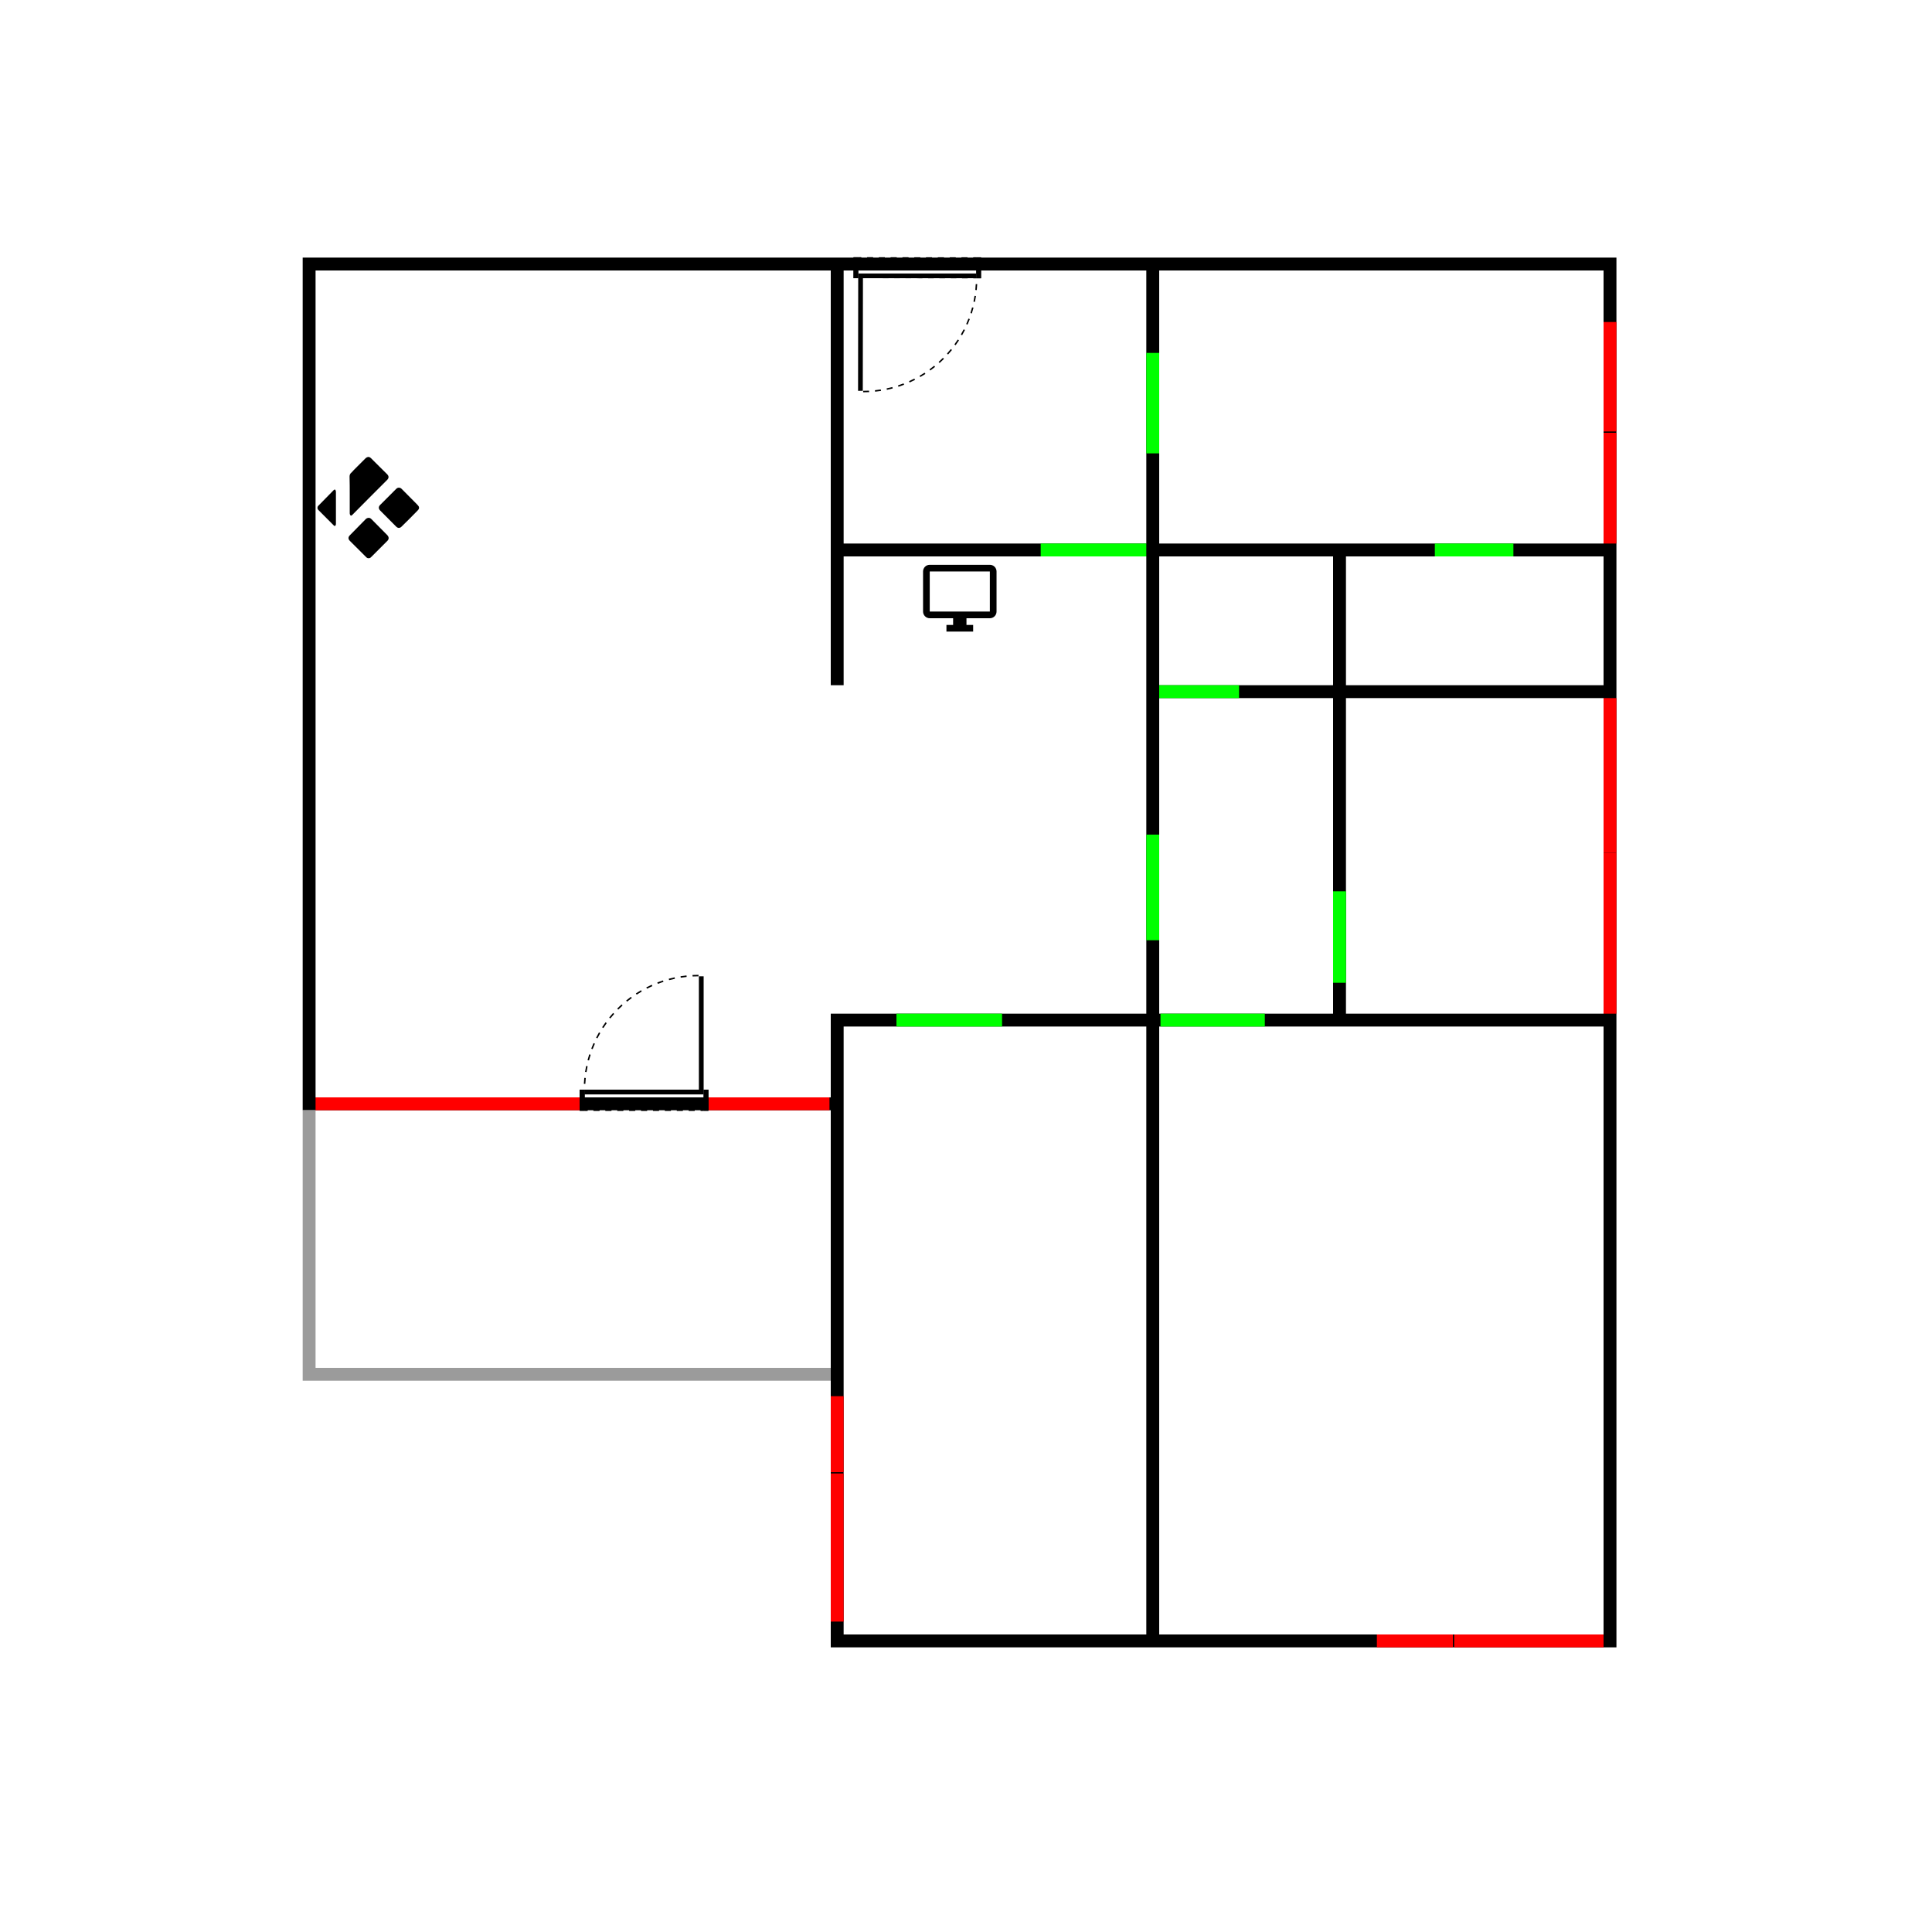
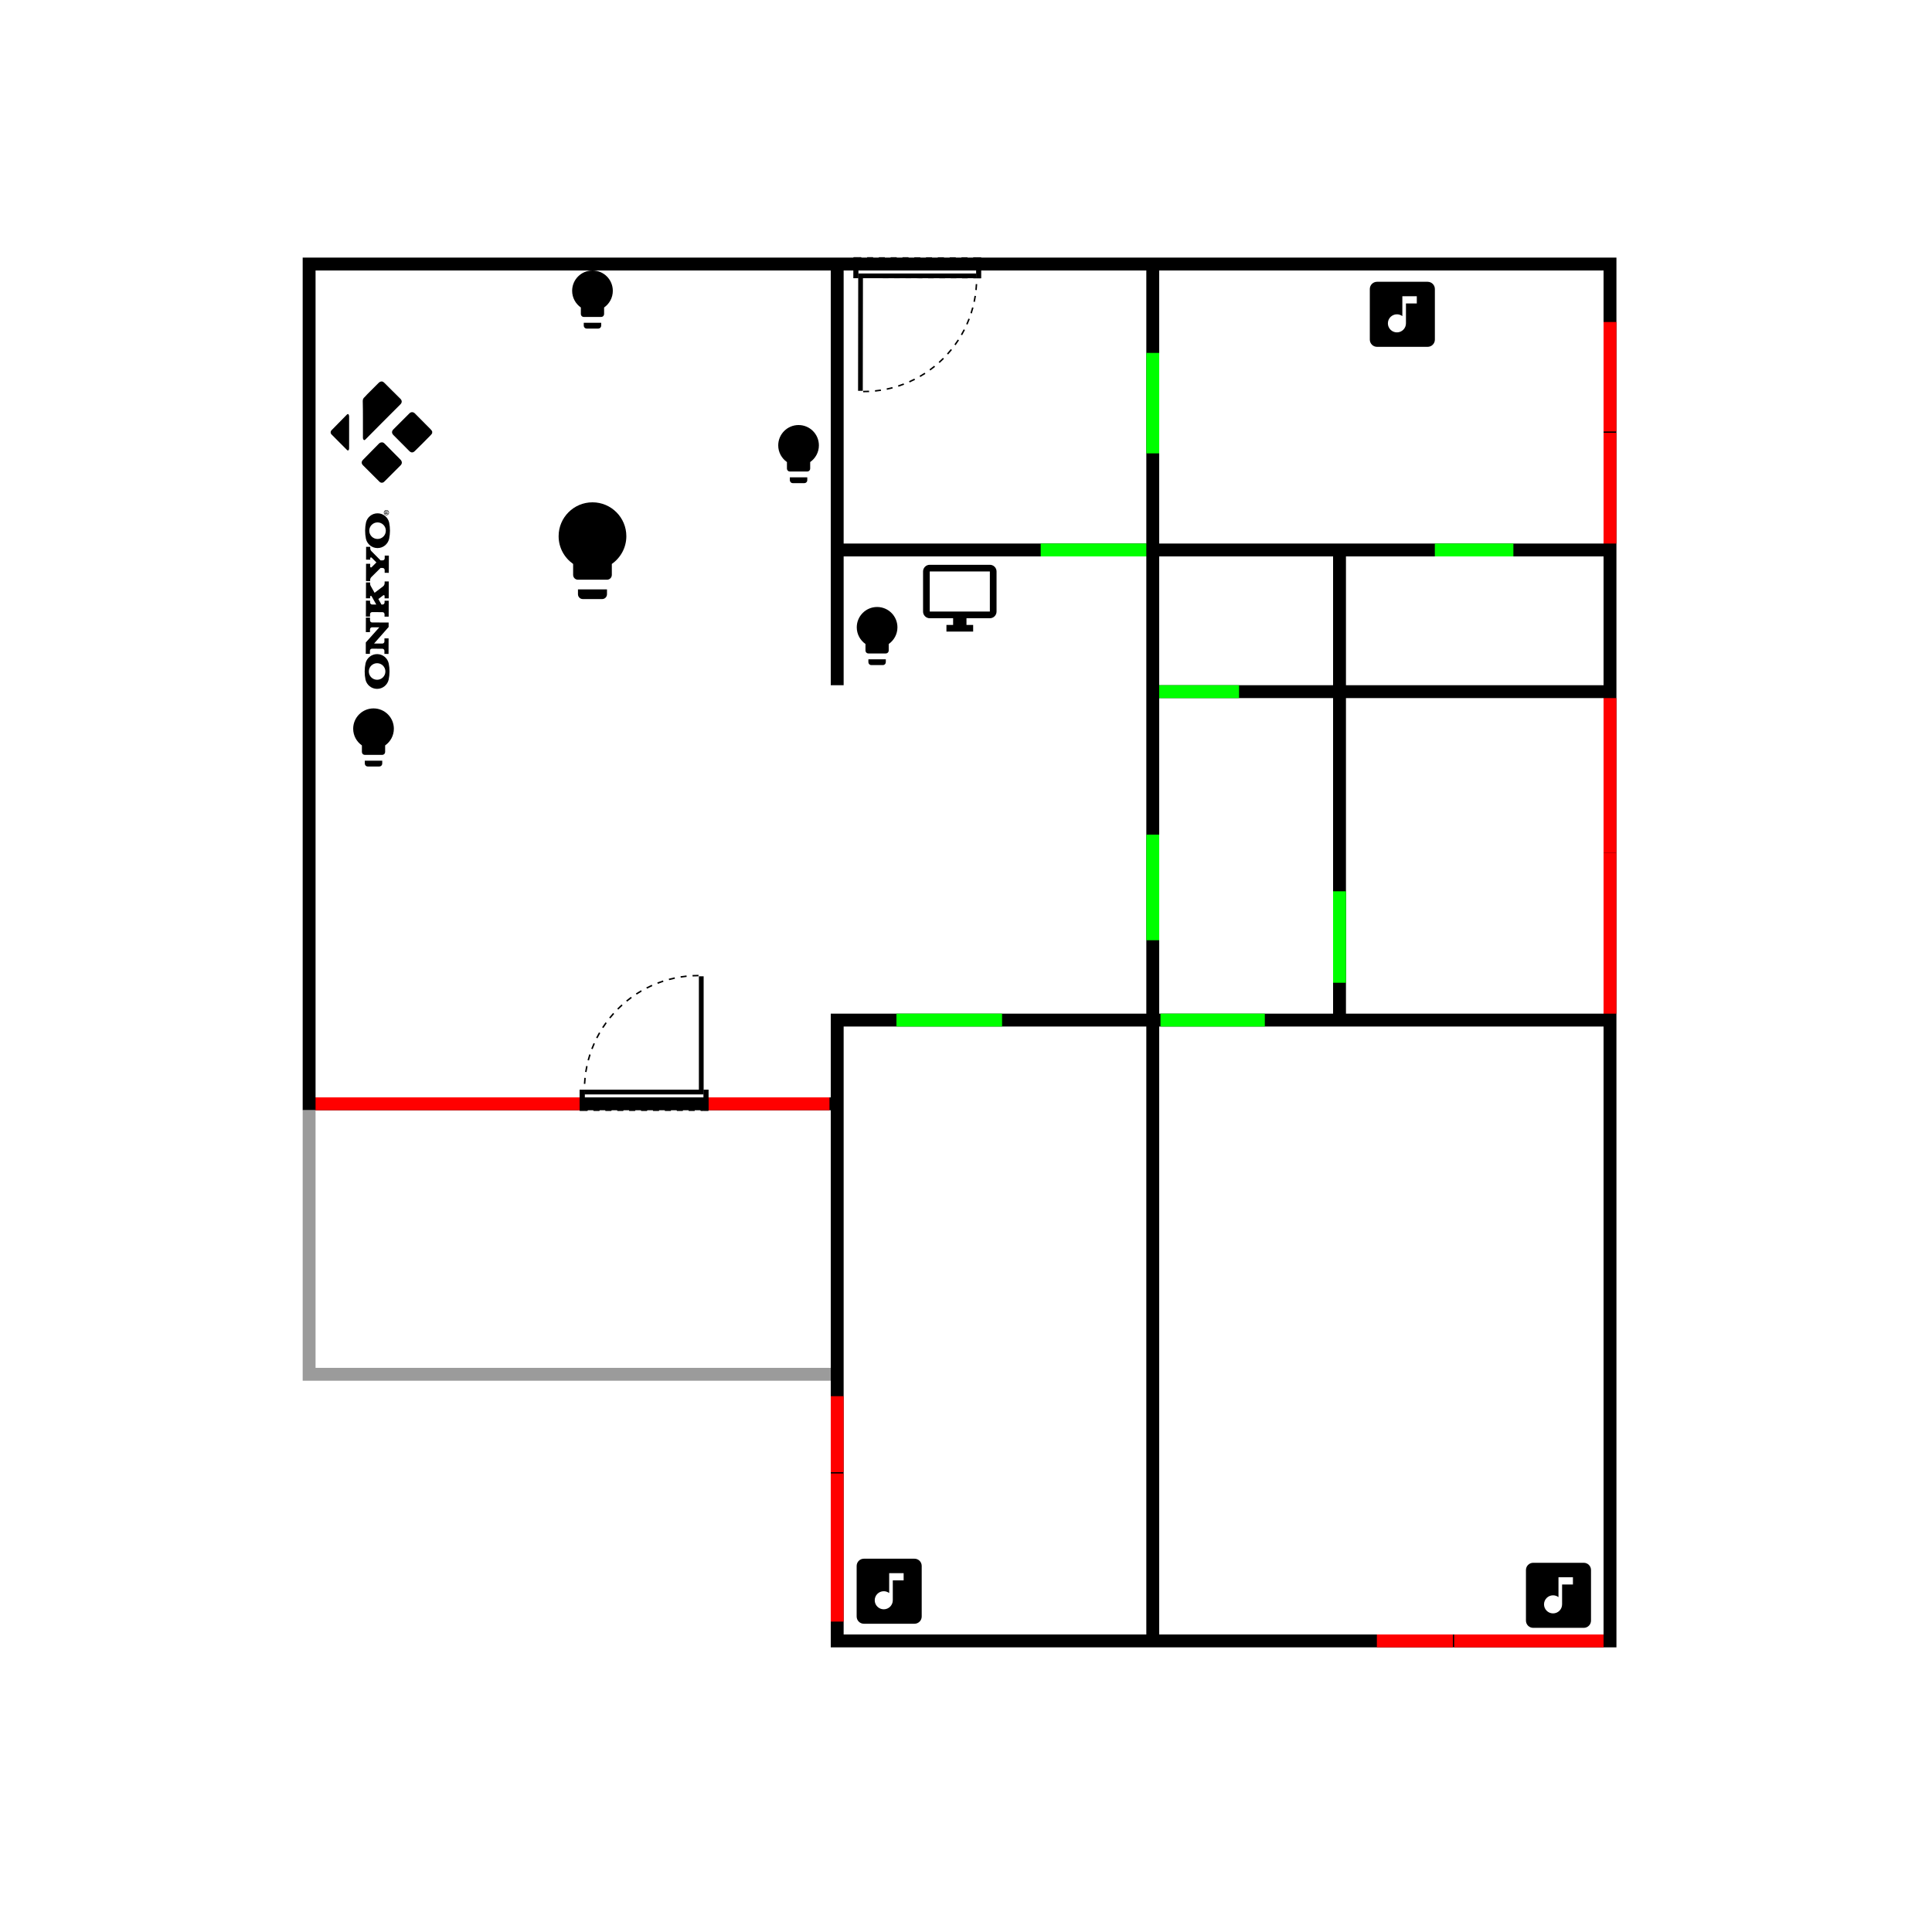
<svg xmlns="http://www.w3.org/2000/svg" xmlns:ns1="http://www.openswatchbook.org/uri/2009/osb" width="1500cm" height="1500cm" viewBox="0 0 15000 15000" version="1.1" id="svg8">
  <defs id="defs2">
    <linearGradient id="linearGradient4512" ns1:paint="solid">
      <stop style="stop-color:#000000;stop-opacity:1;" offset="0" id="stop4510" />
    </linearGradient>
  </defs>
  <g id="layer1" transform="translate(0,14703)">
    <path style="opacity:1;vector-effect:none;fill:#000000;fill-opacity:1;stroke:none;stroke-width:37.795;stroke-linecap:butt;stroke-linejoin:miter;stroke-miterlimit:4;stroke-dasharray:none;stroke-dashoffset:0;stroke-opacity:1;font-variant-east_asian:normal" d="M 8881.889 7559.055 L 8881.889 7937.008 L 8881.891 7937.008 L 8881.891 32201.578 L 8881.891 32201.58 L 8881.891 32579.512 L 8881.891 32579.531 L 24377.953 32579.531 L 24377.953 48340.158 L 24377.953 48340.16 L 47433.07 48340.16 L 47433.07 48340.158 L 47433.072 48340.158 L 47433.072 7559.055 L 47433.068 7559.055 L 8881.889 7559.055 z M 9259.842 7937.008 L 24377.953 7937.008 L 24377.953 15949.605 L 24377.953 15949.607 L 24377.953 16327.557 L 24377.953 16327.559 L 24377.953 20107.061 L 24377.953 20107.062 L 24755.904 20107.062 L 24755.906 20107.061 L 24755.906 16327.559 L 33637.795 16327.559 L 33637.795 20107.092 L 33637.795 20485.043 L 33637.795 29744.885 L 24755.904 29744.885 L 24377.953 29744.885 L 24377.953 29744.887 L 24377.953 30122.838 L 24377.953 32201.578 L 9259.842 32201.578 L 9259.842 7937.008 z M 24755.906 7937.008 L 33637.795 7937.008 L 33637.795 15949.605 L 24755.906 15949.605 L 24755.906 7937.008 z M 34015.748 7937.008 L 47055.117 7937.008 L 47055.117 15949.605 L 39496.062 15949.605 L 39118.111 15949.605 L 34015.748 15949.605 L 34015.748 7937.008 z M 34015.748 16327.559 L 39118.109 16327.559 L 39118.109 20107.09 L 34015.748 20107.09 L 34015.748 16327.559 z M 39496.062 16327.559 L 47055.117 16327.559 L 47055.117 20107.09 L 39496.062 20107.09 L 39496.062 16327.559 z M 34015.748 20485.043 L 39118.109 20485.043 L 39118.109 29744.885 L 34015.748 29744.885 L 34015.748 20485.043 z M 39496.062 20485.043 L 47055.117 20485.043 L 47055.117 29744.885 L 39496.062 29744.885 L 39496.062 20485.043 z M 24755.904 30122.838 L 33637.795 30122.838 L 33637.795 47962.205 L 24755.904 47962.205 L 24755.904 32579.531 L 24755.906 32579.531 L 24755.906 32201.58 L 24755.904 32201.578 L 24755.904 30122.838 z M 34015.748 30122.838 L 47055.117 30122.838 L 47055.117 47962.205 L 34015.748 47962.205 L 34015.748 30122.838 z " transform="matrix(0.2645833,0,0,0.2645833,0,-14703)" id="rect3687" />
    <path style="opacity:1;vector-effect:none;fill:#9b9b9b;fill-opacity:1;stroke:none;stroke-width:37.795;stroke-linecap:butt;stroke-linejoin:miter;stroke-miterlimit:4;stroke-dasharray:none;stroke-dashoffset:0;stroke-opacity:1" d="M 8881.891 32579.529 L 8881.891 40138.584 L 8881.891 40516.537 L 8881.891 40516.539 L 24377.953 40516.539 L 24377.953 40138.584 L 9259.842 40138.584 L 9259.842 32579.529 L 8881.891 32579.529 z " transform="matrix(0.2645833,0,0,0.2645833,0,-14703)" id="rect4545" />
    <rect style="opacity:1;vector-effect:none;fill:#ff0000;fill-opacity:1;stroke:none;stroke-width:10;stroke-linecap:butt;stroke-linejoin:miter;stroke-miterlimit:4;stroke-dasharray:none;stroke-dashoffset:0;stroke-opacity:1;font-variant-east_asian:normal" id="rect4552" width="2050" height="100" x="2450" y="-6182.999" ry="0" />
    <rect style="opacity:1;vector-effect:none;fill:#ff0000;fill-opacity:1;stroke:none;stroke-width:10;stroke-linecap:butt;stroke-linejoin:miter;stroke-miterlimit:4;stroke-dasharray:none;stroke-dashoffset:0;stroke-opacity:1;font-variant-east_asian:normal" id="rect4554" width="940" height="100" x="5500" y="-6183" ry="0" />
    <rect style="fill:#ff0000;fill-opacity:1;stroke:none;stroke-width:10;stroke-miterlimit:4;stroke-dasharray:none;stroke-dashoffset:0;stroke-opacity:1;font-variant-east_asian:normal;opacity:1;vector-effect:none;stroke-linecap:butt;stroke-linejoin:miter" id="rect4563" width="100" height="1149.997" x="6450" y="-3262.999" ry="0" />
    <rect style="opacity:1;vector-effect:none;fill:#ff0000;fill-opacity:1;stroke:none;stroke-width:10;stroke-linecap:butt;stroke-linejoin:miter;stroke-miterlimit:4;stroke-dasharray:none;stroke-dashoffset:0;stroke-opacity:1;font-variant-east_asian:normal" id="rect4565" width="100" height="590" x="6450" y="-3862.999" ry="0" />
    <rect style="opacity:1;vector-effect:none;fill:#ff0000;fill-opacity:1;stroke:none;stroke-width:10;stroke-linecap:butt;stroke-linejoin:miter;stroke-miterlimit:4;stroke-dasharray:none;stroke-dashoffset:0;stroke-opacity:1;font-variant-east_asian:normal" id="rect4591" width="1160" height="100" x="11290" y="-2012.999" ry="0" />
    <rect style="opacity:1;vector-effect:none;fill:#ff0000;fill-opacity:1;stroke:none;stroke-width:10;stroke-linecap:butt;stroke-linejoin:miter;stroke-miterlimit:4;stroke-dasharray:none;stroke-dashoffset:0;stroke-opacity:1;font-variant-east_asian:normal" id="rect4598" width="590" height="100.001" x="10690" y="-2012.999" ry="0" />
    <rect style="opacity:1;vector-effect:none;fill:#ff0000;fill-opacity:1;stroke:none;stroke-width:10;stroke-linecap:butt;stroke-linejoin:miter;stroke-miterlimit:4;stroke-dasharray:none;stroke-dashoffset:0;stroke-opacity:1;font-variant-east_asian:normal" id="rect4600" width="100" height="1250" x="12450" y="-8082.999" ry="0" />
    <rect style="opacity:1;vector-effect:none;fill:#ff0000;fill-opacity:1;stroke:none;stroke-width:10;stroke-linecap:butt;stroke-linejoin:miter;stroke-miterlimit:4;stroke-dasharray:none;stroke-dashoffset:0;stroke-opacity:1;font-variant-east_asian:normal" id="rect4602" width="100" height="1200" x="12450" y="-9282.999" ry="0" />
    <rect style="opacity:1;vector-effect:none;fill:#ff0000;fill-opacity:1;stroke:none;stroke-width:10;stroke-linecap:butt;stroke-linejoin:miter;stroke-miterlimit:4;stroke-dasharray:none;stroke-dashoffset:0;stroke-opacity:1;font-variant-east_asian:normal" id="rect4604" width="100" height="860" x="12450" y="-11343" ry="0" />
    <rect style="opacity:1;vector-effect:none;fill:#ff0000;fill-opacity:1;stroke:none;stroke-width:10;stroke-linecap:butt;stroke-linejoin:miter;stroke-miterlimit:4;stroke-dasharray:none;stroke-dashoffset:0;stroke-opacity:1" id="rect4606" width="100" height="850" x="12450" y="-12203" ry="0" />
    <rect style="opacity:1;vector-effect:none;fill:#00ff00;fill-opacity:1;stroke:none;stroke-width:10;stroke-linecap:butt;stroke-linejoin:miter;stroke-miterlimit:4;stroke-dasharray:none;stroke-dashoffset:0;stroke-opacity:1;font-variant-east_asian:normal" id="rect4624" width="820" height="100" x="8080" y="-10483" ry="0" />
    <rect style="opacity:1;vector-effect:none;fill:#00ff00;fill-opacity:1;stroke:none;stroke-width:10;stroke-linecap:butt;stroke-linejoin:miter;stroke-miterlimit:4;stroke-dasharray:none;stroke-dashoffset:0;stroke-opacity:1;font-variant-east_asian:normal" id="rect4640" width="100" height="780" x="8900" y="-11963" ry="0" />
    <rect style="opacity:1;vector-effect:none;fill:#00ff00;fill-opacity:1;stroke:none;stroke-width:10;stroke-linecap:butt;stroke-linejoin:miter;stroke-miterlimit:4;stroke-dasharray:none;stroke-dashoffset:0;stroke-opacity:1" id="rect4642" width="610" height="100" x="11140" y="-10483" ry="0" />
    <rect style="opacity:1;vector-effect:none;fill:#00ff00;fill-opacity:1;stroke:none;stroke-width:10;stroke-linecap:butt;stroke-linejoin:miter;stroke-miterlimit:4;stroke-dasharray:none;stroke-dashoffset:0;stroke-opacity:1;font-variant-east_asian:normal" id="rect4644" width="810" height="100" x="9010" y="-6832.999" />
    <rect style="opacity:1;vector-effect:none;fill:#00ff00;fill-opacity:1;stroke:none;stroke-width:10;stroke-linecap:butt;stroke-linejoin:miter;stroke-miterlimit:4;stroke-dasharray:none;stroke-dashoffset:0;stroke-opacity:1" id="rect4646" width="100" height="710" x="10350" y="-7782.999" ry="0" />
    <rect style="opacity:1;vector-effect:none;fill:#00ff00;fill-opacity:1;stroke:none;stroke-width:10;stroke-linecap:butt;stroke-linejoin:miter;stroke-miterlimit:4;stroke-dasharray:none;stroke-dashoffset:0;stroke-opacity:1;font-variant-east_asian:normal" id="rect4650" width="820" height="100" x="6960" y="-6832.999" />
    <rect style="opacity:1;vector-effect:none;fill:#00ff00;fill-opacity:1;stroke:none;stroke-width:10;stroke-linecap:butt;stroke-linejoin:miter;stroke-miterlimit:4;stroke-dasharray:none;stroke-dashoffset:0;stroke-opacity:1;font-variant-east_asian:normal" id="rect4655" width="100" height="820" x="8900" y="-8222.999" />
    <rect style="opacity:1;vector-effect:none;fill:#00ff00;fill-opacity:1;stroke:none;stroke-width:10;stroke-linecap:butt;stroke-linejoin:miter;stroke-miterlimit:4;stroke-dasharray:none;stroke-dashoffset:0;stroke-opacity:1;font-variant-east_asian:normal" id="rect4657" width="620.001" height="100" x="8999.999" y="-9383" />
-     <path id="media_player.kodi_on_firetv" d="m 2859.443,-11154.9 c -7.584,0 -15.412,4.063 -22.21,10.835 -30.458,30.336 -60.565,60.537 -90.657,90.602 -7.855,8.126 -10.022,12.189 -17.917,19.367 -10.428,8.126 -15.06,18.96 -14.694,32.232 1.354,46.182 1.354,91.686 1.354,138.003 0,47.671 0,96.29 0,144.368 0,4.063 0,6.772 1.355,9.48 2.844,10.835 10.022,13.679 17.917,5.417 42.999,-43.066 81.339,-82.07 124.338,-125.407 48.727,-48.755 97.821,-97.51 146.549,-146.671 14.694,-14.22 14.694,-30.336 0,-44.692 -41.211,-41.306 -83.127,-81.664 -123.973,-123.241 -7.178,-6.771 -13.976,-10.834 -21.506,-10.834 m 237.571,238.627 c -7.584,0 -14.694,2.709 -21.506,9.48 -41.198,41.578 -82.761,82.341 -124.338,124.325 -13.963,13.949 -13.963,29.388 0,43.744 41.211,41.17 82.057,82.747 123.268,123.918 14.329,14.762 29.388,14.762 43.717,0 39.776,-39.004 80.621,-79.497 119.679,-119.72 6.094,-6.772 12.189,-12.189 14.694,-20.044 v -10.834 c -2.573,-8.126 -8.532,-13.543 -14.694,-20.45 -40.128,-40.087 -79.551,-80.58 -119.679,-120.668 -6.771,-6.771 -13.976,-9.48 -21.141,-9.48 m -497.352,15.303 c -4.605,-1.354 -7.178,1.355 -10.022,4.063 -41.211,41.848 -77.398,79.227 -118.609,120.803 -9.345,9.481 -9.345,23.159 0,32.504 22.224,22.617 44.8,44.827 67.011,67.444 19.353,19.367 33.681,33.993 53.752,53.766 5.688,5.417 10.699,4.063 13.611,-2.709 2.167,-4.063 2.167,-8.126 2.167,-12.189 0,-42.254 0,-75.299 0,-117.553 0,-42.66 0,-85.185 0,-127.575 0,-2.708 0,-6.771 -1.355,-9.479 -1.354,-4.063 -2.438,-8.127 -6.771,-10.835 m 261.935,220.751 c -7.178,0 -15.412,2.708 -22.224,9.479 -41.198,41.577 -82.057,83.967 -123.254,125.409 -14.342,14.355 -14.342,29.388 0,43.744 39.776,40.222 79.903,79.632 120.031,119.719 5.688,6.772 11.782,12.189 20.071,14.627 h 10.022 c 7.855,-1.354 14.328,-6.772 20.057,-13.543 40.141,-40.494 80.635,-80.716 121.115,-121.21 13.976,-14.355 12.189,-30.472 -1.354,-44.692 -41.563,-41.577 -82.057,-82.883 -123.268,-124.46 -6.772,-6.771 -13.977,-9.48 -21.493,-9.48 z" style="stroke-width:35.832" />
+     <path id="media_player.kodi_on_firetv" d="m 2961.874,-11741.086 c -7.584,0 -15.412,4.063 -22.21,10.835 -30.458,30.336 -60.565,60.537 -90.657,90.602 -7.855,8.126 -10.022,12.189 -17.917,19.367 -10.428,8.126 -15.06,18.96 -14.694,32.232 1.354,46.182 1.354,91.686 1.354,138.003 0,47.671 0,96.29 0,144.368 0,4.063 0,6.772 1.355,9.48 2.844,10.835 10.022,13.679 17.917,5.417 42.999,-43.066 81.339,-82.07 124.338,-125.407 48.727,-48.755 97.821,-97.51 146.549,-146.671 14.694,-14.22 14.694,-30.336 0,-44.692 -41.211,-41.306 -83.127,-81.664 -123.973,-123.241 -7.178,-6.771 -13.976,-10.834 -21.506,-10.834 M 3200,-11503 c -7.584,0 -14.694,2.709 -21.506,9.48 -41.198,41.578 -82.761,82.341 -124.338,124.325 -13.963,13.949 -13.963,29.388 0,43.744 41.211,41.17 82.057,82.747 123.268,123.918 14.329,14.762 29.388,14.762 43.717,0 39.776,-39.004 80.621,-79.497 119.679,-119.72 6.094,-6.772 12.189,-12.189 14.694,-20.044 v -10.834 c -2.573,-8.126 -8.532,-13.543 -14.694,-20.45 -40.128,-40.087 -79.551,-80.58 -119.679,-120.668 -6.771,-6.771 -13.976,-9.48 -21.141,-9.48 m -497.352,15.303 c -4.605,-1.354 -7.178,1.355 -10.022,4.063 -41.211,41.848 -77.398,79.227 -118.609,120.803 -9.345,9.481 -9.345,23.159 0,32.504 22.224,22.617 44.8,44.827 67.011,67.444 19.353,19.367 33.681,33.993 53.752,53.766 5.688,5.417 10.699,4.063 13.611,-2.709 2.167,-4.063 2.167,-8.126 2.167,-12.189 0,-42.254 0,-75.299 0,-117.553 0,-42.66 0,-85.185 0,-127.575 0,-2.708 0,-6.771 -1.355,-9.479 -1.354,-4.063 -2.438,-8.127 -6.771,-10.835 m 261.935,220.751 c -7.178,0 -15.412,2.708 -22.224,9.479 -41.198,41.577 -82.057,83.967 -123.254,125.409 -14.342,14.355 -14.342,29.388 0,43.744 39.776,40.222 79.903,79.632 120.031,119.719 5.688,6.772 11.782,12.189 20.071,14.627 h 10.022 c 7.855,-1.354 14.328,-6.772 20.057,-13.543 40.141,-40.494 80.635,-80.716 121.115,-121.21 13.976,-14.355 12.189,-30.472 -1.354,-44.692 -41.563,-41.577 -82.057,-82.883 -123.268,-124.46 -6.772,-6.771 -13.977,-9.48 -21.493,-9.48 z" style="stroke-width:35.832" />
    <path id="switch.janis_pc_wol" d="m 7685.221,-9954.947 h -466.743 v -311.195 h 466.743 m 0,-51.85 h -466.743 c -28.816,0 -51.849,23.131 -51.849,51.85 v 311.195 a 51.866,51.866 0 0 0 51.849,51.947 h 181.522 v 51.849 h -51.849 v 51.849 h 207.398 v -51.849 h -51.849 v -51.849 h 181.522 a 51.866,51.866 0 0 0 51.947,-51.947 v -311.195 c 0,-28.719 -23.425,-51.85 -51.947,-51.85 z" style="stroke-width:25.933" />
    <g id="sensor.balcony_door_open" transform="matrix(11.72587,0,0,11.72587,4415.451,-7193.135)">
      <rect id="rect4530" height="13.968" width="3.15" y="81.029" x="7.508" />
      <rect id="rect4532" height="13.968" width="3.15" y="81.029" x="89.342" />
      <rect id="rect4534" height="75.048" width="3.15" y="5.979" x="86.191" />
      <rect id="rect4536" height="0.99" width="1.979" y="81.028" x="84.212" />
      <rect id="rect4538" height="0.99" width="3.767" y="81.03" x="23.938" />
      <rect id="rect4540" height="0.99" width="3.767" y="81.03" x="16.405" />
      <rect id="rect4542" height="0.99" width="3.767" y="81.029" x="61.609" />
      <rect id="rect4544" height="0.99" width="3.767" y="81.029" x="54.075" />
      <rect id="rect4546" height="0.99" width="3.767" y="81.029" x="46.541" />
      <rect id="rect4548" height="0.99" width="3.767" y="81.029" x="39.007" />
      <rect id="rect4550" height="0.99" width="3.768" y="81.029" x="31.473" />
      <rect id="rect4552-4" height="0.99" width="3.768" y="81.028" x="76.676" />
      <rect id="rect4554-7" height="0.99" width="3.768" y="81.028" x="69.143" />
      <rect id="rect4556" height="0.99" width="1.98" y="81.03" x="10.658" />
      <rect id="rect4558" height="0.991" width="1.98" y="94.008" x="87.361" />
      <rect id="rect4560" height="0.99" width="3.934" y="94.01" x="24.437" />
      <rect id="rect4562" height="0.99" width="3.933" y="94.01" x="16.571" />
      <rect id="rect4564" height="0.991" width="3.933" y="94.008" x="63.765" />
      <rect id="rect4566" height="0.991" width="3.933" y="94.009" x="55.899" />
      <rect id="rect4568" height="0.991" width="3.934" y="94.009" x="48.033" />
      <rect id="rect4570" height="0.991" width="3.933" y="94.009" x="40.168" />
      <rect id="rect4572" height="0.991" width="3.933" y="94.009" x="32.303" />
      <rect id="rect4574" height="0.991" width="3.933" y="94.008" x="79.496" />
      <rect id="rect4576" height="0.991" width="3.933" y="94.008" x="71.631" />
      <rect id="rect4578" height="0.99" width="1.98" y="94.01" x="10.658" />
      <path id="path4580" d="m 11.006,77.223 -0.989,-0.051 c 0.067,-1.323 0.168,-2.661 0.302,-3.972 l 0.985,0.1 c -0.132,1.296 -0.232,2.614 -0.298,3.923 z" />
      <path id="path4582" d="m 11.807,69.401 -0.979,-0.153 c 0.204,-1.309 0.444,-2.627 0.716,-3.919 l 0.969,0.203 c -0.268,1.276 -0.506,2.576 -0.706,3.869 z" />
      <path id="path4584" d="M 13.422,61.706 12.465,61.45 c 0.341,-1.279 0.719,-2.565 1.125,-3.82 l 0.942,0.303 c -0.401,1.239 -0.774,2.508 -1.11,3.773 z" />
      <path id="path4586" d="m 15.84,54.225 -0.924,-0.354 c 0.468,-1.227 0.979,-2.463 1.518,-3.676 l 0.905,0.401 c -0.532,1.199 -1.036,2.419 -1.499,3.629 z" />
      <path id="path4588" d="m 19.025,47.051 -0.883,-0.449 c 0.6,-1.177 1.238,-2.354 1.897,-3.499 l 0.858,0.495 c -0.65,1.13 -1.281,2.292 -1.872,3.453 z" />
      <path id="path4590" d="m 22.949,40.248 -0.831,-0.539 c 0.72,-1.109 1.478,-2.213 2.253,-3.283 l 0.802,0.581 c -0.766,1.056 -1.514,2.146 -2.224,3.241 z" />
      <path id="path4592" d="m 27.564,33.888 -0.77,-0.623 c 0.83,-1.027 1.7,-2.047 2.584,-3.032 l 0.737,0.662 c -0.873,0.972 -1.731,1.979 -2.551,2.993 z" />
      <path id="path4594" d="m 32.82,28.038 -0.701,-0.699 c 0.935,-0.938 1.907,-1.863 2.886,-2.748 l 0.663,0.735 c -0.966,0.873 -1.924,1.786 -2.848,2.712 z" />
      <path id="path4596" d="m 38.657,22.766 -0.625,-0.769 c 1.027,-0.834 2.09,-1.652 3.158,-2.432 l 0.584,0.799 c -1.055,0.77 -2.104,1.578 -3.117,2.402 z" />
      <path id="path4598" d="m 45.013,18.128 -0.541,-0.83 c 1.11,-0.724 2.253,-1.427 3.397,-2.091 l 0.498,0.857 c -1.13,0.655 -2.257,1.35 -3.354,2.064 z" />
      <path id="path4600" d="m 51.824,14.18 -0.45,-0.882 c 1.182,-0.605 2.394,-1.184 3.601,-1.723 l 0.403,0.904 c -1.191,0.532 -2.386,1.104 -3.554,1.701 z" />
      <path id="path4602" d="m 59.017,10.967 -0.356,-0.924 c 1.245,-0.478 2.513,-0.927 3.767,-1.334 l 0.305,0.941 c -1.239,0.403 -2.489,0.846 -3.716,1.317 z" />
      <path id="path4604" d="M 66.502,8.534 66.247,7.577 C 67.52,7.235 68.823,6.923 70.123,6.648 l 0.204,0.969 c -1.28,0.272 -2.568,0.58 -3.825,0.917 z" />
      <path id="path4606" d="M 74.193,6.905 74.042,5.927 c 1.307,-0.206 2.636,-0.379 3.951,-0.515 l 0.102,0.984 c -1.298,0.135 -2.61,0.306 -3.902,0.509 z" />
      <path id="path4608" d="M 82.016,6.091 81.966,5.102 C 83.287,5.034 84.627,5 85.947,5 v 0.99 c -1.302,0 -2.625,0.034 -3.931,0.101 z" />
    </g>
    <g id="sensor.balcony_door_closed" transform="matrix(11.76692,0,0,11.76692,4411.654,-7196.462)">
      <rect id="rect2" height="13.968" width="3.15" y="81.029" x="7.508" />
      <rect id="rect4" height="13.968" width="3.15" y="81.029" x="89.342" />
      <rect id="rect6" height="3.15" width="78.684" y="81.029" x="10.658" />
      <rect id="rect30" height="0.991" width="1.98" y="94.008" x="87.361" />
      <rect id="rect32" height="0.99" width="3.934" y="94.01" x="24.437" />
      <rect id="rect34" height="0.99" width="3.933" y="94.01" x="16.571" />
      <rect id="rect36" height="0.991" width="3.933" y="94.008" x="63.765" />
      <rect id="rect38" height="0.991" width="3.933" y="94.009" x="55.899" />
      <rect id="rect40" height="0.991" width="3.934" y="94.009" x="48.033" />
      <rect id="rect42" height="0.991" width="3.933" y="94.009" x="40.168" />
      <rect id="rect44" height="0.991" width="3.933" y="94.009" x="32.303" />
      <rect id="rect46" height="0.991" width="3.933" y="94.008" x="79.496" />
      <rect id="rect48" height="0.991" width="3.933" y="94.008" x="71.631" />
      <rect id="rect50" height="0.99" width="1.98" y="94.01" x="10.658" />
    </g>
    <g id="sensor.entrance_door_closed" transform="matrix(-11.64766,2.1125664e-5,-2.1125664e-5,-11.64766,7704.142,-11599.202)">
      <rect id="rect2-4" height="13.968" width="3.15" y="81.029" x="7.508" />
      <rect id="rect4-6" height="13.968" width="3.15" y="81.029" x="89.342" />
      <rect id="rect6-3" height="3.15" width="78.684" y="81.029" x="10.658" />
      <rect id="rect30-7" height="0.991" width="1.98" y="94.008" x="87.361" />
      <rect id="rect32-1" height="0.99" width="3.934" y="94.01" x="24.437" />
      <rect id="rect34-3" height="0.99" width="3.933" y="94.01" x="16.571" />
      <rect id="rect36-2" height="0.991" width="3.933" y="94.008" x="63.765" />
      <rect id="rect38-4" height="0.991" width="3.933" y="94.009" x="55.899" />
      <rect id="rect40-5" height="0.991" width="3.934" y="94.009" x="48.033" />
      <rect id="rect42-8" height="0.991" width="3.933" y="94.009" x="40.168" />
      <rect id="rect44-2" height="0.991" width="3.933" y="94.009" x="32.303" />
      <rect id="rect46-0" height="0.991" width="3.933" y="94.008" x="79.496" />
      <rect id="rect48-2" height="0.991" width="3.933" y="94.008" x="71.631" />
      <rect id="rect50-2" height="0.99" width="1.98" y="94.01" x="10.658" />
    </g>
    <g id="sensor.entrance_door_open" transform="matrix(-11.64936,-0.01607185,0.01607185,-11.64936,7702.648,-11597.672)">
      <rect id="rect4728" height="13.968" width="3.15" y="81.029" x="7.508" />
      <rect id="rect4730" height="13.968" width="3.15" y="81.029" x="89.342" />
      <rect id="rect4732" height="75.048" width="3.15" y="5.979" x="86.191" />
      <rect id="rect4734" height="0.99" width="1.979" y="81.028" x="84.212" />
      <rect id="rect4736" height="0.99" width="3.767" y="81.03" x="23.938" />
      <rect id="rect4738" height="0.99" width="3.767" y="81.03" x="16.405" />
      <rect id="rect4740" height="0.99" width="3.767" y="81.029" x="61.609" />
      <rect id="rect4742" height="0.99" width="3.767" y="81.029" x="54.075" />
      <rect id="rect4744" height="0.99" width="3.767" y="81.029" x="46.541" />
      <rect id="rect4746" height="0.99" width="3.767" y="81.029" x="39.007" />
      <rect id="rect4748" height="0.99" width="3.768" y="81.029" x="31.473" />
      <rect id="rect4750" height="0.99" width="3.768" y="81.028" x="76.676" />
      <rect id="rect4752" height="0.99" width="3.768" y="81.028" x="69.143" />
      <rect id="rect4754" height="0.99" width="1.98" y="81.03" x="10.658" />
      <rect id="rect4756" height="0.991" width="1.98" y="94.008" x="87.361" />
      <rect id="rect4758" height="0.99" width="3.934" y="94.01" x="24.437" />
      <rect id="rect4760" height="0.99" width="3.933" y="94.01" x="16.571" />
      <rect id="rect4762" height="0.991" width="3.933" y="94.008" x="63.765" />
      <rect id="rect4764" height="0.991" width="3.933" y="94.009" x="55.899" />
      <rect id="rect4766" height="0.991" width="3.934" y="94.009" x="48.033" />
      <rect id="rect4768" height="0.991" width="3.933" y="94.009" x="40.168" />
      <rect id="rect4770" height="0.991" width="3.933" y="94.009" x="32.303" />
      <rect id="rect4772" height="0.991" width="3.933" y="94.008" x="79.496" />
      <rect id="rect4774" height="0.991" width="3.933" y="94.008" x="71.631" />
      <rect id="rect4776" height="0.99" width="1.98" y="94.01" x="10.658" />
      <path id="path4778" d="m 11.006,77.223 -0.989,-0.051 c 0.067,-1.323 0.168,-2.661 0.302,-3.972 l 0.985,0.1 c -0.132,1.296 -0.232,2.614 -0.298,3.923 z" />
      <path id="path4780" d="m 11.807,69.401 -0.979,-0.153 c 0.204,-1.309 0.444,-2.627 0.716,-3.919 l 0.969,0.203 c -0.268,1.276 -0.506,2.576 -0.706,3.869 z" />
      <path id="path4782" d="M 13.422,61.706 12.465,61.45 c 0.341,-1.279 0.719,-2.565 1.125,-3.82 l 0.942,0.303 c -0.401,1.239 -0.774,2.508 -1.11,3.773 z" />
      <path id="path4784" d="m 15.84,54.225 -0.924,-0.354 c 0.468,-1.227 0.979,-2.463 1.518,-3.676 l 0.905,0.401 c -0.532,1.199 -1.036,2.419 -1.499,3.629 z" />
      <path id="path4786" d="m 19.025,47.051 -0.883,-0.449 c 0.6,-1.177 1.238,-2.354 1.897,-3.499 l 0.858,0.495 c -0.65,1.13 -1.281,2.292 -1.872,3.453 z" />
      <path id="path4788" d="m 22.949,40.248 -0.831,-0.539 c 0.72,-1.109 1.478,-2.213 2.253,-3.283 l 0.802,0.581 c -0.766,1.056 -1.514,2.146 -2.224,3.241 z" />
      <path id="path4790" d="m 27.564,33.888 -0.77,-0.623 c 0.83,-1.027 1.7,-2.047 2.584,-3.032 l 0.737,0.662 c -0.873,0.972 -1.731,1.979 -2.551,2.993 z" />
      <path id="path4792" d="m 32.82,28.038 -0.701,-0.699 c 0.935,-0.938 1.907,-1.863 2.886,-2.748 l 0.663,0.735 c -0.966,0.873 -1.924,1.786 -2.848,2.712 z" />
      <path id="path4794" d="m 38.657,22.766 -0.625,-0.769 c 1.027,-0.834 2.09,-1.652 3.158,-2.432 l 0.584,0.799 c -1.055,0.77 -2.104,1.578 -3.117,2.402 z" />
      <path id="path4796" d="m 45.013,18.128 -0.541,-0.83 c 1.11,-0.724 2.253,-1.427 3.397,-2.091 l 0.498,0.857 c -1.13,0.655 -2.257,1.35 -3.354,2.064 z" />
      <path id="path4798" d="m 51.824,14.18 -0.45,-0.882 c 1.182,-0.605 2.394,-1.184 3.601,-1.723 l 0.403,0.904 c -1.191,0.532 -2.386,1.104 -3.554,1.701 z" />
      <path id="path4800" d="m 59.017,10.967 -0.356,-0.924 c 1.245,-0.478 2.513,-0.927 3.767,-1.334 l 0.305,0.941 c -1.239,0.403 -2.489,0.846 -3.716,1.317 z" />
      <path id="path4802" d="M 66.502,8.534 66.247,7.577 C 67.52,7.235 68.823,6.923 70.123,6.648 l 0.204,0.969 c -1.28,0.272 -2.568,0.58 -3.825,0.917 z" />
      <path id="path4804" d="M 74.193,6.905 74.042,5.927 c 1.307,-0.206 2.636,-0.379 3.951,-0.515 l 0.102,0.984 c -1.298,0.135 -2.61,0.306 -3.902,0.509 z" />
      <path id="path4806" d="M 82.016,6.091 81.966,5.102 C 83.287,5.034 84.627,5 85.947,5 v 0.99 c -1.302,0 -2.625,0.034 -3.931,0.101 z" />
    </g>
+     <path id="media_player.guest_room" d="m 7015.815,-2432.984 h -84.174 v 154.307 a 70.15,70.15 0 0 1 -70.154,70.207 70.15,70.15 0 0 1 -70.143,-70.207 70.15,70.15 0 0 1 70.143,-70.101 c 15.993,0 30.31,5.303 42.092,13.999 v -154.307 h 112.236 m 84.185,-112.204 h -392.841 a 56.12,56.12 0 0 0 -56.123,56.102 v 392.82 a 56.12,56.12 0 0 0 56.123,56.102 h 392.841 a 56.12,56.12 0 0 0 56.113,-56.102 v -392.82 a 56.12,56.12 0 0 0 -56.113,-56.102 z" style="stroke-width:28.06" />
+     <path id="media_player.bedroom" d="m 12212.236,-2401.205 h -84.174 v 154.307 a 70.15,70.15 0 0 1 -70.154,70.207 70.15,70.15 0 0 1 -70.144,-70.207 70.15,70.15 0 0 1 70.144,-70.101 c 15.992,0 30.309,5.303 42.092,13.999 v -154.307 h 112.236 m 84.184,-112.204 h -392.841 a 56.12,56.12 0 0 0 -56.123,56.102 v 392.82 a 56.12,56.12 0 0 0 56.123,56.102 h 392.841 a 56.12,56.12 0 0 0 56.113,-56.102 v -392.82 a 56.12,56.12 0 0 0 -56.113,-56.102 z" style="stroke-width:28.06" />
+     <path id="media_player.kitchen" d="m 11000,-12346.898 h -84.174 v 154.307 a 70.15,70.15 0 0 1 -70.154,70.207 70.15,70.15 0 0 1 -70.144,-70.207 70.15,70.15 0 0 1 70.144,-70.101 c 15.992,0 30.309,5.303 42.092,13.999 V -12403 H 11000 m 84.184,-112.204 h -392.841 a 56.12,56.12 0 0 0 -56.123,56.102 v 392.82 a 56.12,56.12 0 0 0 56.123,56.102 h 392.841 a 56.12,56.12 0 0 0 56.113,-56.102 v -392.82 a 56.12,56.12 0 0 0 -56.113,-56.102 z" style="stroke-width:28.06" />
+     <g id="media_player.txnr414" transform="matrix(0.02747819,-8.719866,8.719866,0.02747819,2830.934,-9354.959)">
+       <path style="fill:#000000;fill-opacity:1;fill-rule:nonzero;stroke:none" id="path2645" d="M 31.145,0.922 H 41.281 L 54.805,12.906 v -6.452 c 0,-1.019 -0.825,-1.845 -1.844,-1.845 H 50.502 V 0.922 H 63.404 V 4.609 H 60.95 c -1.019,0 -1.844,0.826 -1.844,1.845 v 14.748 H 55.11 L 40.364,8.297 v 7.366 c 0,1.019 0.825,1.836 1.844,1.836 h 2.764 v 3.701 H 31.145 v -3.685 h 2.761 c 1.019,0 1.844,-0.828 1.844,-1.844 l 0.003,-9.219 c 0,-1.019 -0.824,-1.845 -1.841,-1.845 H 31.145 V 0.922" />
+       <path style="fill:#000000;fill-opacity:1;fill-rule:nonzero;stroke:none" id="path2647" d="m 75.082,10.141 v -3.688 c 0,-1.019 0.826,-1.845 1.844,-1.845 h 1.597 V 0.922 h -14.195 V 4.609 H 66.48 c 1.018,0 1.843,0.826 1.843,1.845 v 9.219 c 0,1.016 -0.825,1.844 -1.843,1.844 h -2.151 v 3.685 h 14.195 v -3.685 h -1.597 c -1.018,0 -1.844,-0.828 -1.844,-1.844 V 14.749 L 80,11.985 l 3.315,4.343 c 0.095,0.125 0.152,0.281 0.152,0.45 0,0.407 -0.33,0.739 -0.738,0.739 h -2.118 v 3.685 h 15.056 v -3.685 H 94.155 c -1.199,0 -2.263,-0.573 -2.936,-1.459 L 85.528,8.6 91.714,5.071 c 0.53,-0.295 1.137,-0.463 1.788,-0.463 h 1.245 V 0.922 H 80.612 v 3.686 h 1.431 c 0.407,0 0.738,0.33 0.738,0.738 0,0.228 -0.1,0.427 -0.259,0.564 l -7.44,4.231" />
+       <path style="fill:#000000;fill-opacity:1;fill-rule:nonzero;stroke:none" id="path2649" d="M 126.455,4.609 V 0.922 h -11.432 v 3.686 h 1.299 c 0.407,0 0.736,0.33 0.736,0.738 0,0.19 -0.072,0.364 -0.19,0.496 l -4.299,4.299 -4.28,-4.276 c -0.131,-0.133 -0.212,-0.316 -0.212,-0.519 0,-0.407 0.333,-0.738 0.738,-0.738 h 2.522 V 0.922 H 95.957 v 3.686 h 0.95 c 1.018,0 1.94,0.412 2.607,1.083 l 8.136,8.136 0.002,1.845 c 0,1.016 -0.825,1.844 -1.843,1.844 H 103.35 v 3.685 h 15.359 v -3.685 H 116.255 c -1.018,0 -1.844,-0.828 -1.844,-1.844 V 13.83 l 8.152,-8.144 C 123.23,5.02 124.15,4.609 125.166,4.609 h 1.289" />
+       <path style="fill:#000000;fill-opacity:1;fill-rule:nonzero;stroke:none" id="path2651" d="m 8.101,11.062 c 0,-4.072 3.3,-7.375 7.372,-7.375 4.075,0 7.375,3.303 7.375,7.375 0,4.071 -3.3,7.375 -7.375,7.375 -4.072,0 -7.372,-3.304 -7.372,-7.375 z M 15.474,0 C 12.996,0 10.581,0.259 8.25,0.748 3.525,1.804 0,6.021 0,11.062 c 0,5.039 3.525,9.252 8.245,10.312 2.331,0.487 4.749,0.744 7.226,0.744 2.478,0 4.89,-0.259 7.224,-0.746 4.723,-1.058 8.25,-5.272 8.25,-10.315 C 30.945,6.018 27.42,1.804 22.7,0.746 20.369,0.255 17.951,0 15.474,0" />
+       <path style="fill:#000000;fill-opacity:1;fill-rule:nonzero;stroke:none" id="path2653" d="m 133.463,11.062 c 0,-4.072 3.3,-7.375 7.372,-7.375 4.072,0 7.375,3.303 7.375,7.375 0,4.071 -3.303,7.375 -7.375,7.375 -4.072,0 -7.372,-3.304 -7.372,-7.375 z M 140.835,0 c -2.478,0 -4.893,0.259 -7.224,0.748 -4.725,1.056 -8.25,5.274 -8.25,10.315 0,5.039 3.525,9.252 8.245,10.312 2.331,0.487 4.749,0.744 7.224,0.744 2.478,0 4.893,-0.259 7.226,-0.746 4.723,-1.058 8.25,-5.272 8.25,-10.315 0,-5.04 -3.525,-9.254 -8.245,-10.311 C 145.73,0.255 143.314,0 140.835,0" />
+       <path style="fill:#000000;fill-opacity:1;fill-rule:nonzero;stroke:none" id="path2655" d="m 154.654,18.901 c 0,-1.275 1.032,-2.308 2.309,-2.308 1.275,0 2.308,1.032 2.308,2.308 0,1.275 -1.032,2.31 -2.308,2.31 -1.276,0 -2.309,-1.035 -2.309,-2.31 z m 2.309,1.887 c 1.042,0 1.885,-0.846 1.885,-1.887 0,-1.041 -0.843,-1.885 -1.885,-1.885 -1.042,0 -1.886,0.844 -1.886,1.885 0,1.041 0.844,1.887 1.886,1.887" />
+       <path style="fill:#000000;fill-opacity:1;fill-rule:nonzero;stroke:none" id="path2657" d="m 155.745,17.625 h 1.427 c 0.31,0 0.571,0.034 0.767,0.151 0.163,0.095 0.329,0.286 0.334,0.62 0.005,0.688 -0.595,0.774 -0.759,0.818 l 0.764,0.921 h -0.571 l -0.723,-0.882 h -0.751 V 20.135 H 155.745 Z m 0.489,1.215 h 0.902 c 0.417,0 0.684,-0.146 0.684,-0.396 C 157.818,18.24 157.691,18.145 157.576,18.09 c -0.104,-0.052 -0.217,-0.058 -0.409,-0.058 h -0.934 V 18.84" />
+     </g>
+     <path id="group.light_livingroom" d="m 4600,-10803 a 262.882,262.882 0 0 0 -262.885,262.871 c 0,89.421 44.682,167.913 112.657,215.605 v 84.879 a 37.555,37.555 0 0 0 37.557,37.614 h 225.328 a 37.555,37.555 0 0 0 37.557,-37.614 v -84.879 c 67.975,-47.692 112.671,-126.184 112.671,-215.605 A 262.882,262.882 0 0 0 4600,-10803 m -112.671,713.526 a 37.555,37.555 0 0 0 37.557,37.614 h 150.214 a 37.555,37.555 0 0 0 37.557,-37.614 v -37.471 h -225.328 z" style="stroke-width:37.555" />
+     <path id="input_boolean.blue_light" d="m 6200,-11403 a 157.889,157.889 0 0 0 -157.89,157.882 c 0,53.707 26.837,100.85 67.662,129.494 v 50.979 a 22.556,22.556 0 0 0 22.557,22.591 h 135.333 a 22.556,22.556 0 0 0 22.557,-22.591 v -50.979 c 40.826,-28.644 67.671,-75.787 67.671,-129.494 A 157.889,157.889 0 0 0 6200,-11403 m -67.671,428.549 a 22.556,22.556 0 0 0 22.557,22.591 h 90.219 a 22.556,22.556 0 0 0 22.557,-22.591 v -22.506 H 6132.329 Z" style="stroke-width:22.556" />
+     <path id="input_boolean.led_strip" d="m 4600,-12603 a 157.889,157.889 0 0 0 -157.89,157.882 c 0,53.707 26.837,100.85 67.662,129.494 v 50.979 a 22.556,22.556 0 0 0 22.557,22.591 h 135.333 a 22.556,22.556 0 0 0 22.557,-22.591 v -50.979 c 40.826,-28.644 67.671,-75.787 67.671,-129.494 A 157.889,157.889 0 0 0 4600,-12603 m -67.671,428.549 a 22.556,22.556 0 0 0 22.557,22.591 h 90.219 a 22.556,22.556 0 0 0 22.557,-22.591 v -22.506 h -135.333 z" style="stroke-width:22.556" />
+     <path id="input_boolean.shelf_light" d="m 2900,-9203 a 157.889,157.889 0 0 0 -157.89,157.882 c 0,53.707 26.837,100.85 67.662,129.494 v 50.979 a 22.556,22.556 0 0 0 22.557,22.591 h 135.333 a 22.556,22.556 0 0 0 22.557,-22.591 v -50.979 c 40.826,-28.644 67.671,-75.787 67.671,-129.494 A 157.889,157.889 0 0 0 2900,-9203 m -67.671,428.549 a 22.556,22.556 0 0 0 22.557,22.591 h 90.219 a 22.556,22.556 0 0 0 22.557,-22.591 v -22.506 h -135.333 z" style="stroke-width:22.556" />
+     <path id="light.gateway_light_286c07889d7e" d="m 6809.78,-9990.376 a 157.889,157.889 0 0 0 -157.89,157.882 c 0,53.707 26.837,100.85 67.662,129.494 v 50.979 a 22.556,22.556 0 0 0 22.557,22.591 h 135.333 a 22.556,22.556 0 0 0 22.557,-22.591 v -50.979 c 40.826,-28.644 67.671,-75.787 67.671,-129.494 a 157.889,157.889 0 0 0 -157.891,-157.882 m -67.671,428.549 a 22.556,22.556 0 0 0 22.557,22.591 h 90.219 a 22.556,22.556 0 0 0 22.557,-22.591 v -22.506 h -135.333 z" style="stroke-width:22.556" />
  </g>
</svg>
